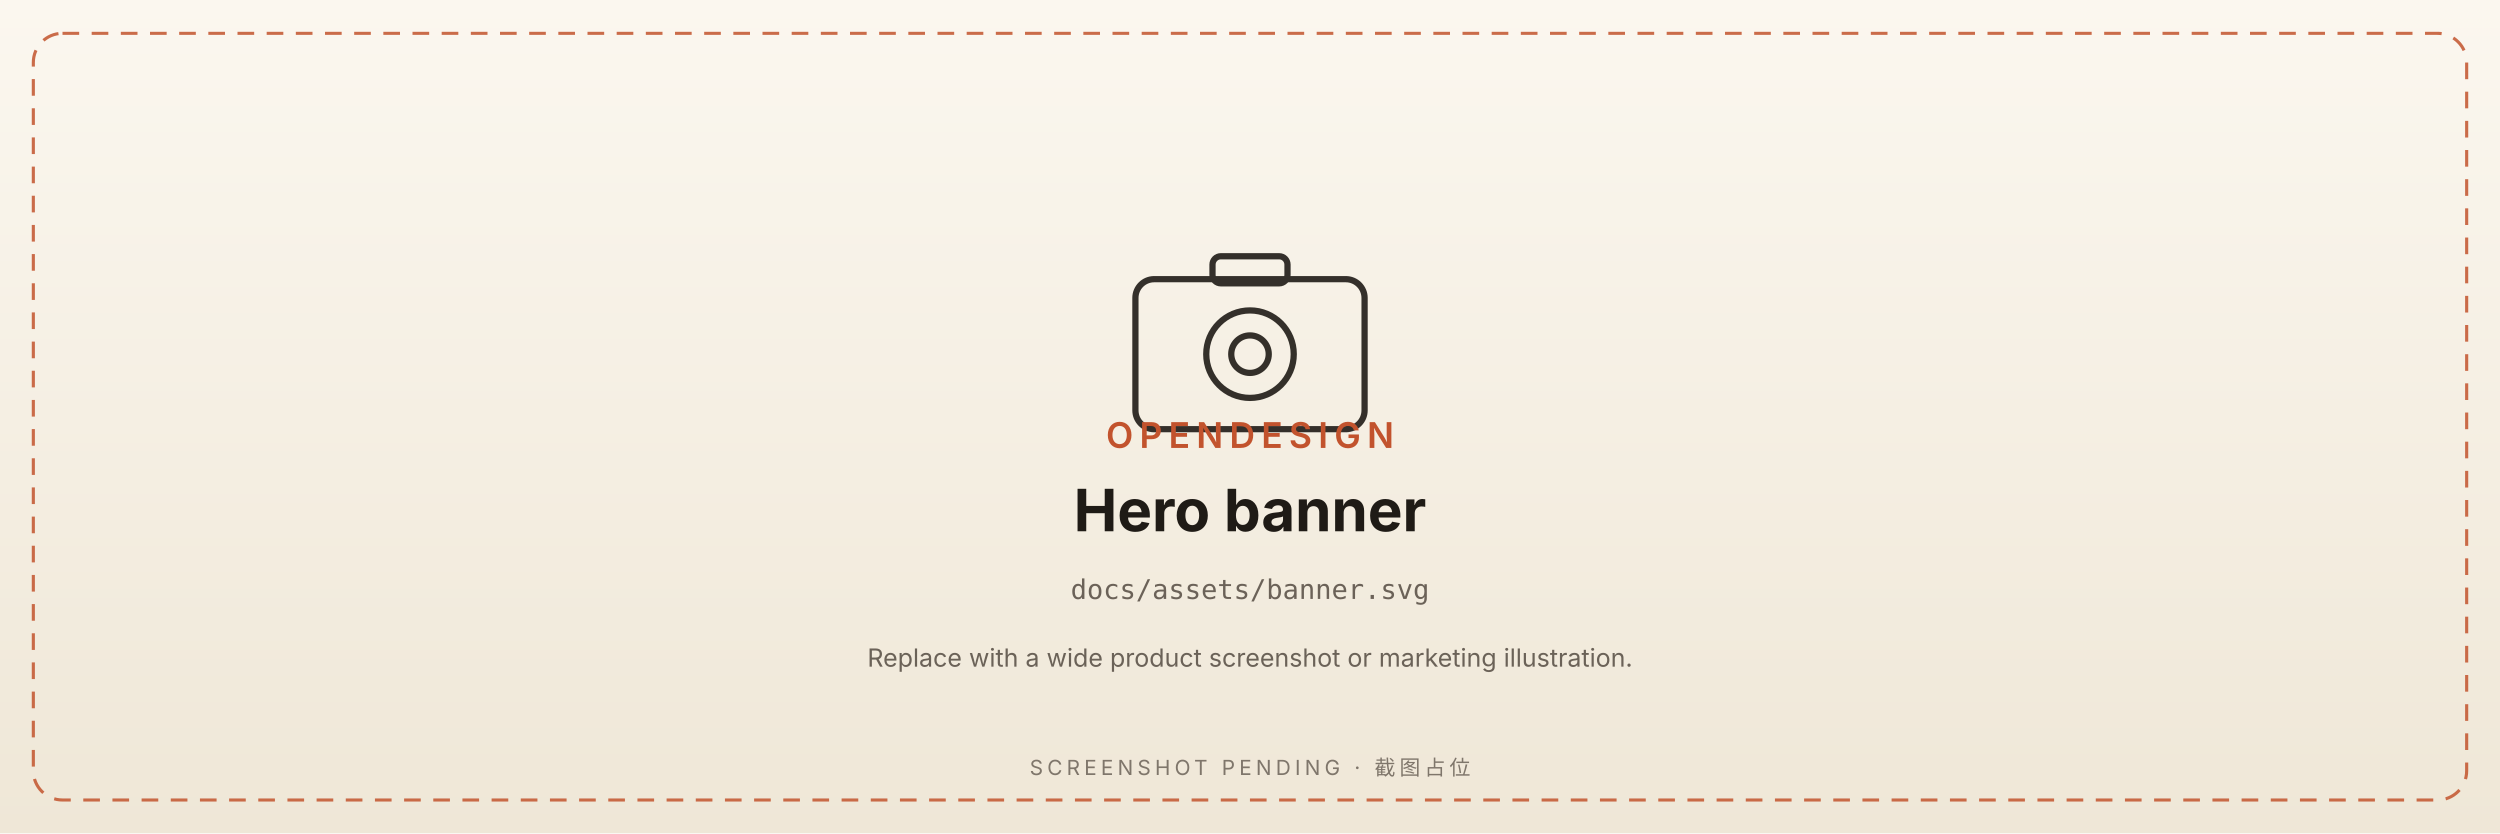
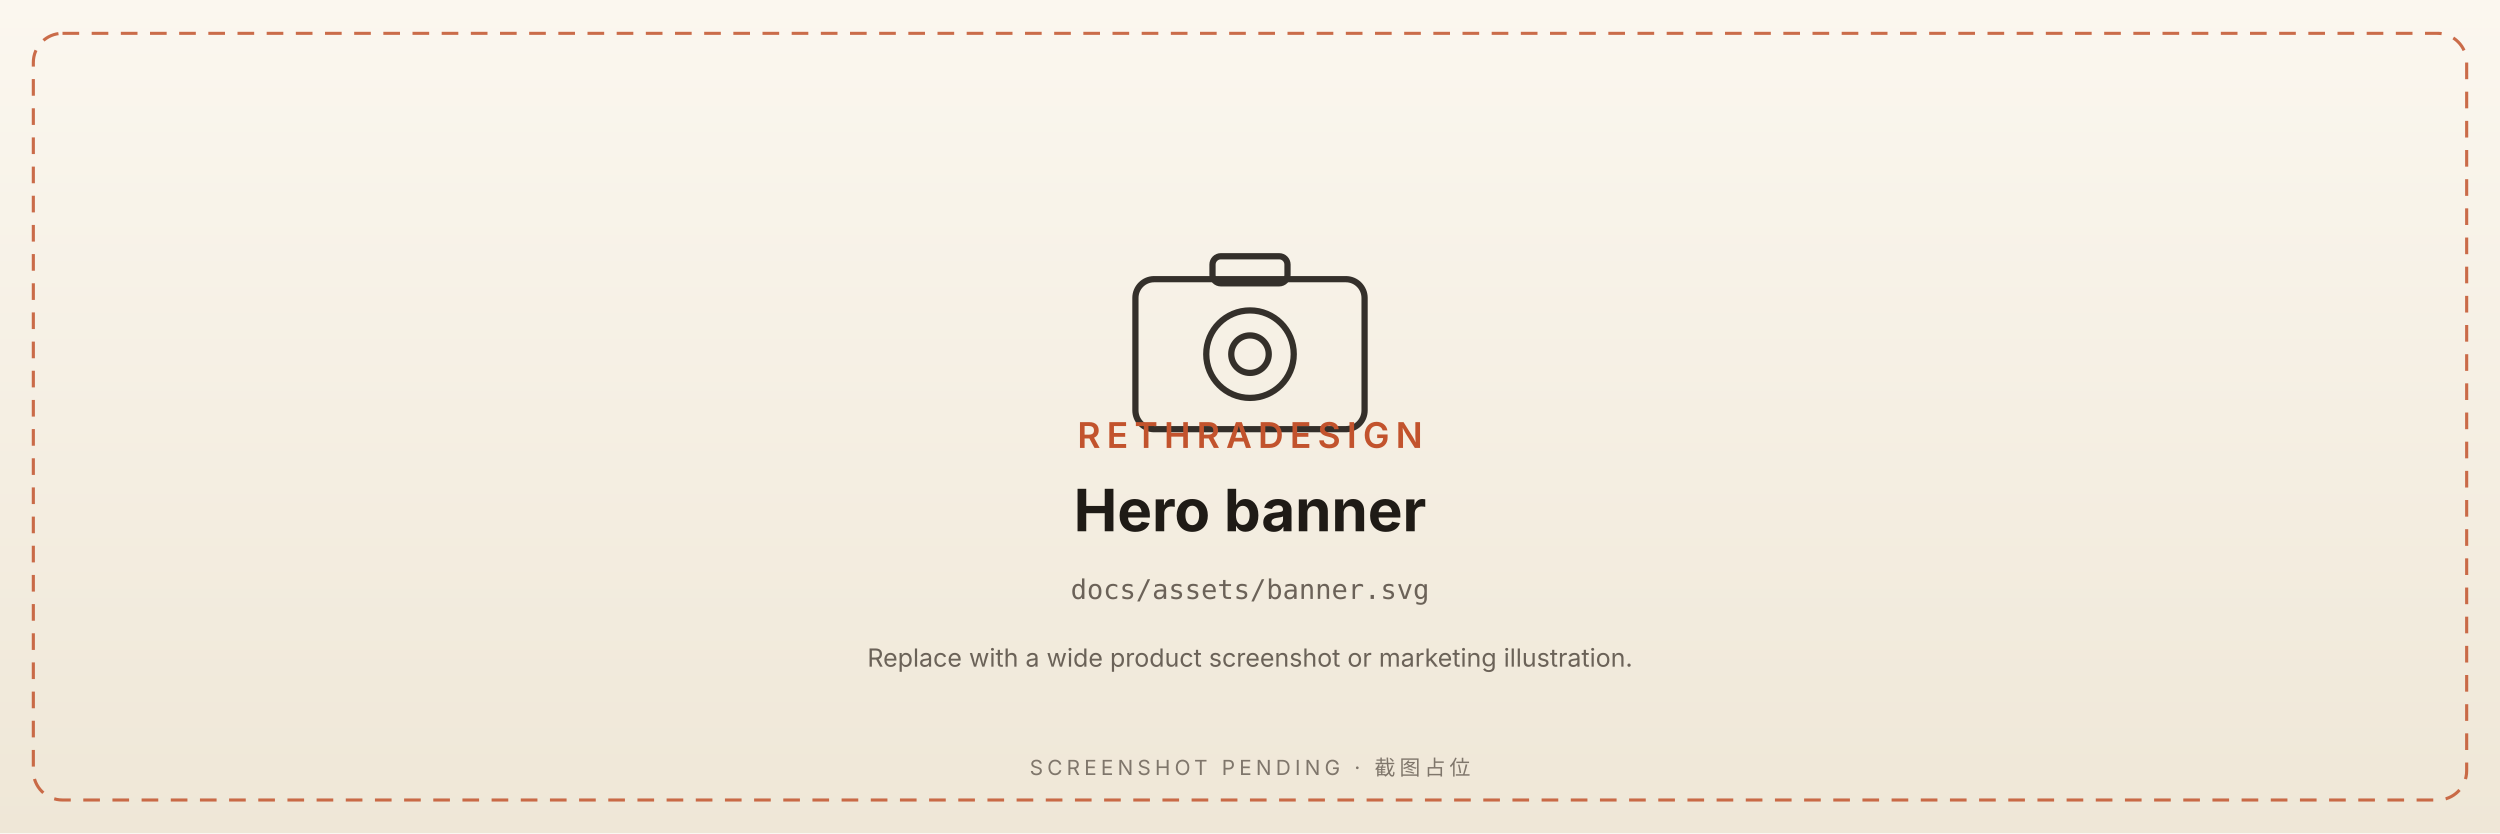
<svg xmlns="http://www.w3.org/2000/svg" viewBox="0 0 2400 800" preserveAspectRatio="xMidYMid meet" role="img" aria-label="Hero banner placeholder">
  <defs>
    <linearGradient id="bg" x1="0" y1="0" x2="0" y2="1">
      <stop offset="0%" stop-color="#FBF7EF" />
      <stop offset="100%" stop-color="#EFE7D7" />
    </linearGradient>
  </defs>
  <rect width="2400" height="800" fill="url(#bg)" />
  <rect x="32" y="32" width="2336" height="736" rx="28" ry="28" fill="none" stroke="#C2532D" stroke-width="3" stroke-dasharray="16 12" opacity="0.85" />
  <g transform="translate(1200 340)" stroke="#1F1B16" stroke-width="6" stroke-linecap="round" stroke-linejoin="round" fill="none" opacity="0.9">
    <rect x="-110" y="-72" width="220" height="144" rx="18" />
    <rect x="-36" y="-94" width="72" height="26" rx="8" />
    <circle r="42" />
    <circle r="18" />
  </g>
  <text x="1200" y="430" text-anchor="middle" font-family="ui-sans-serif, system-ui, -apple-system, 'Segoe UI', sans-serif" font-size="34" font-weight="600" letter-spacing="6" fill="#C2532D">
-     OPENDESIGN
+     RETHRADESIGN
  </text>
  <text x="1200" y="510" text-anchor="middle" font-family="ui-sans-serif, system-ui, -apple-system, 'Segoe UI', sans-serif" font-size="56" font-weight="700" fill="#1F1B16">
    Hero banner
  </text>
  <text x="1200" y="575" text-anchor="middle" font-family="ui-monospace, SFMono-Regular, Menlo, Consolas, monospace" font-size="26" fill="#6B6258">
    docs/assets/banner.svg
  </text>
  <text x="1200" y="640" text-anchor="middle" font-family="ui-sans-serif, system-ui, -apple-system, 'Segoe UI', sans-serif" font-size="24" fill="#6B6258">
    Replace with a wide product screenshot or marketing illustration.
  </text>
  <text x="1200" y="744" text-anchor="middle" font-family="ui-sans-serif, system-ui, -apple-system, 'Segoe UI', sans-serif" font-size="20" letter-spacing="4" fill="#6B6258" opacity="0.85">
    SCREENSHOT PENDING · 截图占位
  </text>
</svg>
